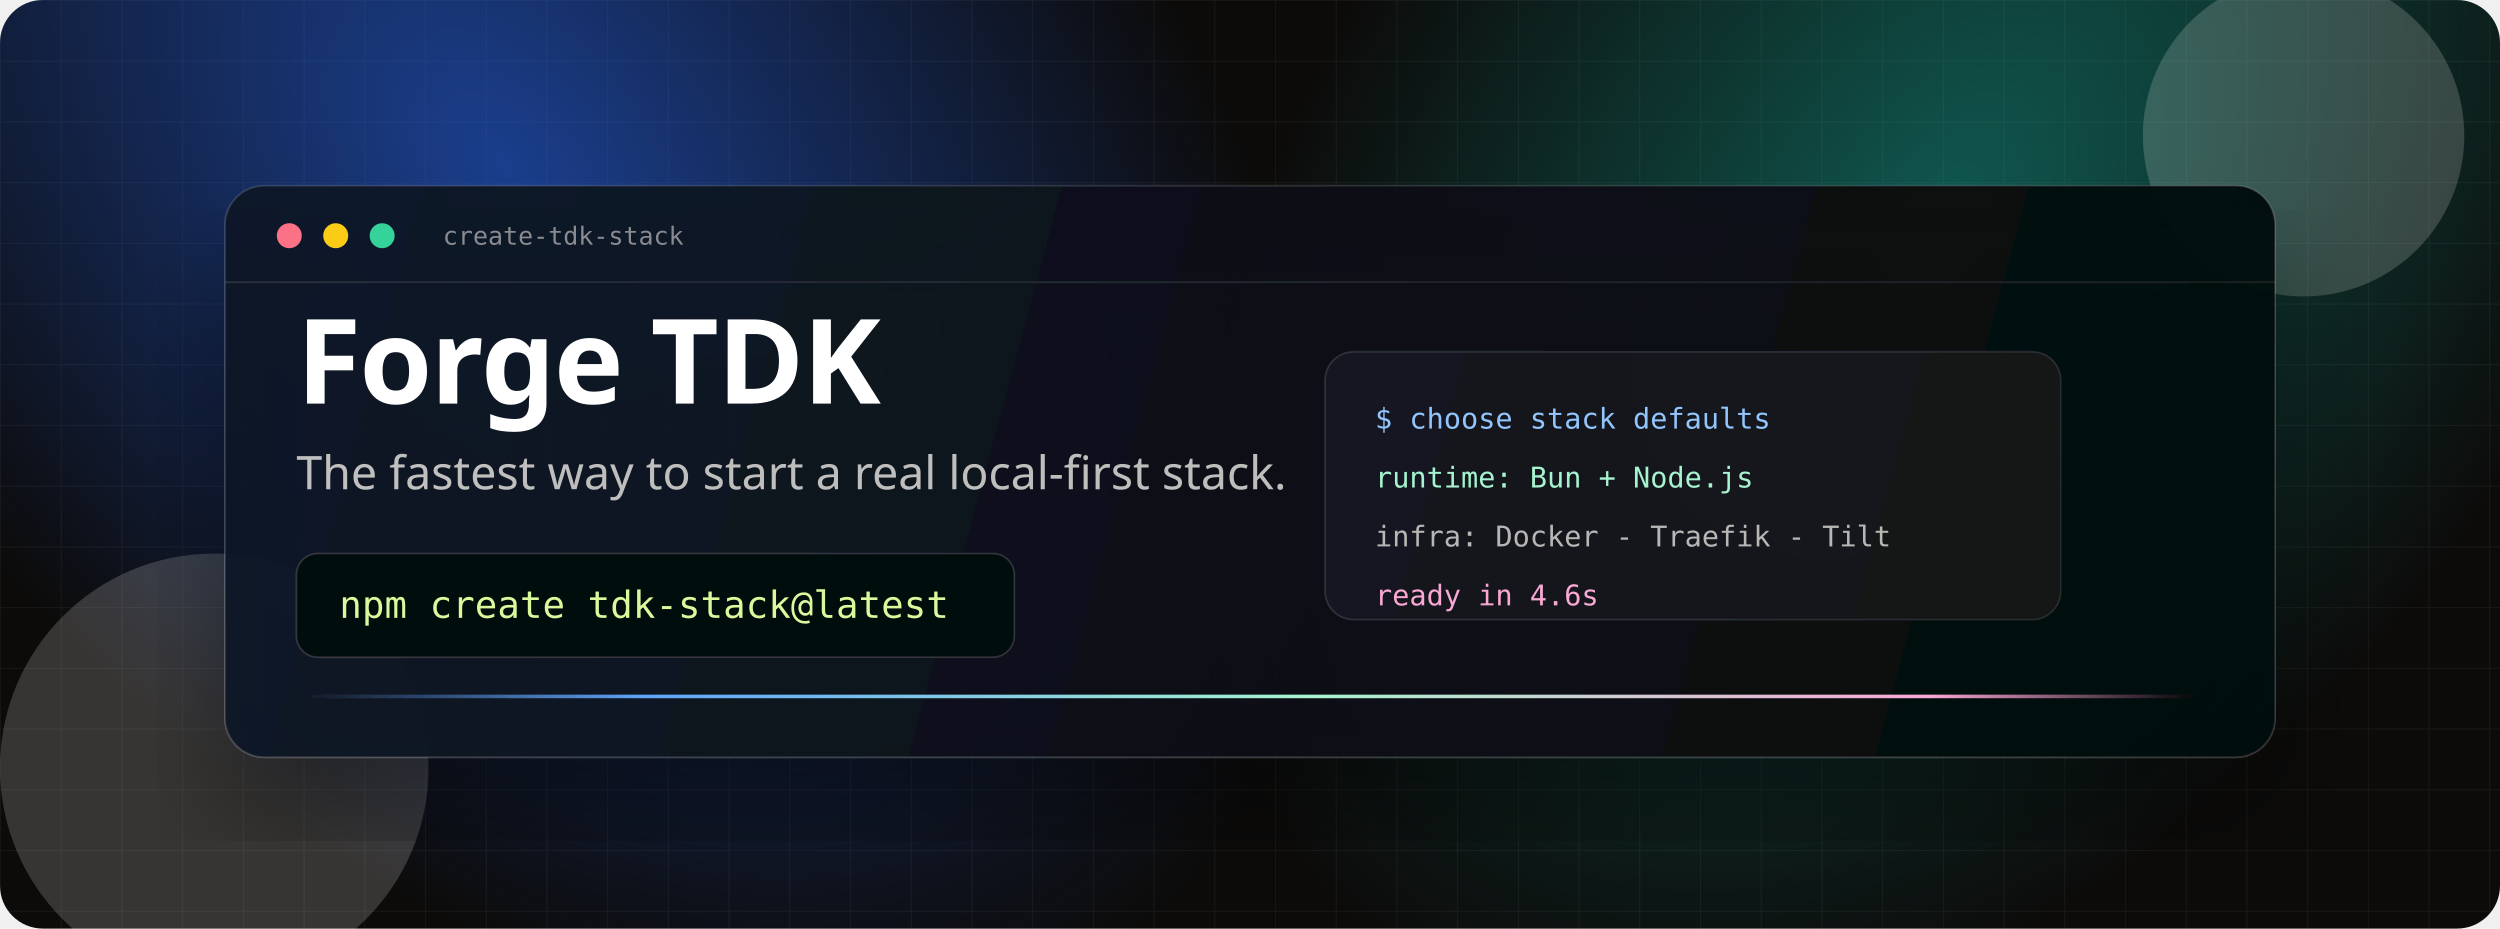
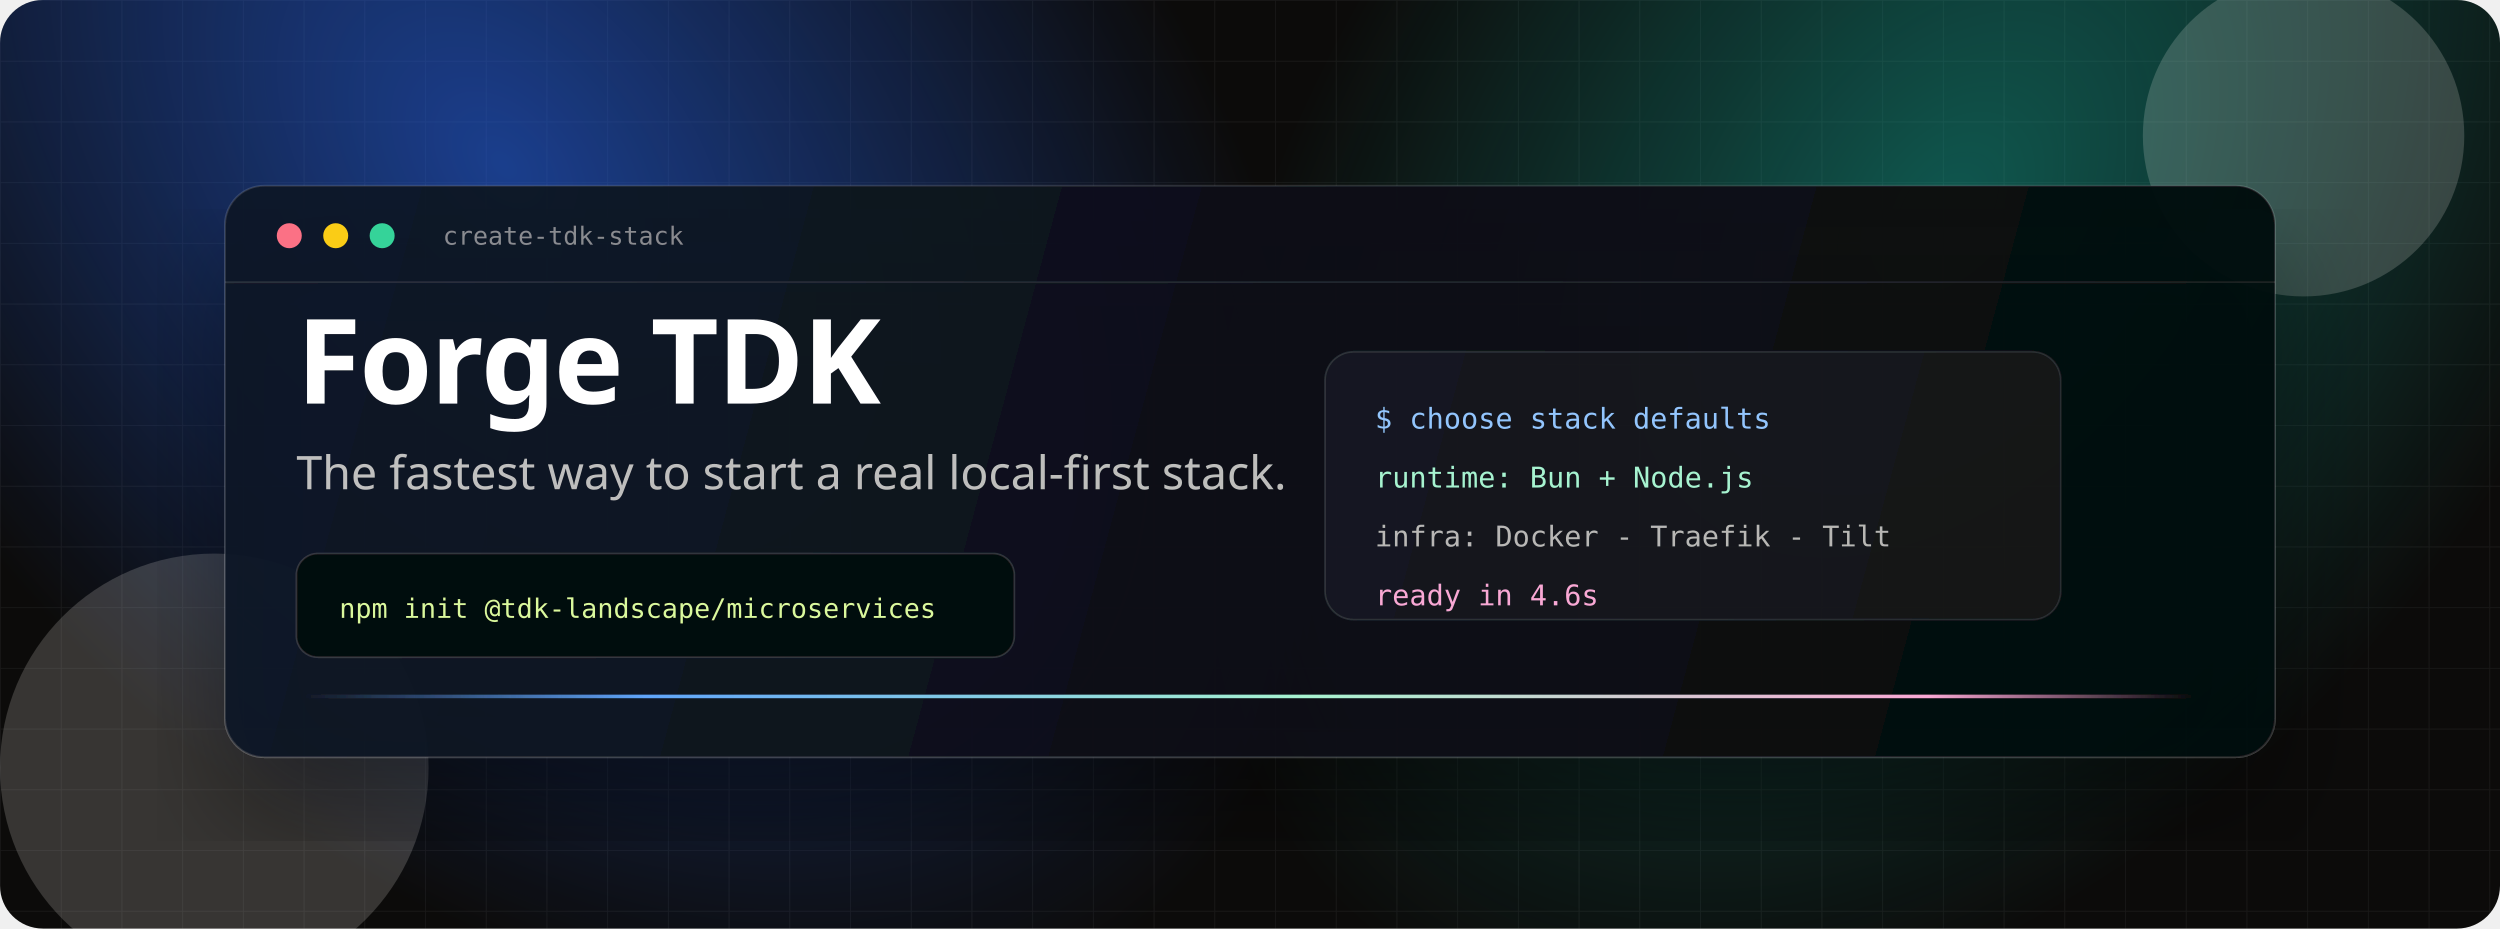
<svg xmlns="http://www.w3.org/2000/svg" viewBox="0 0 1400 520" fill="none">
  <defs>
    <radialGradient id="glowA" cx="0" cy="0" r="1" gradientUnits="userSpaceOnUse" gradientTransform="translate(280 92) rotate(48) scale(560 360)">
      <stop stop-color="#2563eb" stop-opacity=".58" />
      <stop offset="1" stop-color="#2563eb" stop-opacity="0" />
    </radialGradient>
    <radialGradient id="glowB" cx="0" cy="0" r="1" gradientUnits="userSpaceOnUse" gradientTransform="translate(1090 118) rotate(128) scale(520 340)">
      <stop stop-color="#14b8a6" stop-opacity=".44" />
      <stop offset="1" stop-color="#14b8a6" stop-opacity="0" />
    </radialGradient>
    <linearGradient id="panel" x1="134" y1="132" x2="1224" y2="426" gradientUnits="userSpaceOnUse">
      <stop stop-color="#111827" stop-opacity=".94" />
      <stop offset="1" stop-color="#05070a" stop-opacity=".96" />
    </linearGradient>
    <linearGradient id="line" x1="171" y1="360" x2="1228" y2="359" gradientUnits="userSpaceOnUse">
      <stop stop-color="#60a5fa" stop-opacity="0" />
      <stop offset=".18" stop-color="#60a5fa" />
      <stop offset=".53" stop-color="#a7f3d0" />
      <stop offset=".86" stop-color="#f9a8d4" />
      <stop offset="1" stop-color="#f9a8d4" stop-opacity="0" />
    </linearGradient>
    <filter id="softShadow" x="88" y="85" width="1234" height="386" filterUnits="userSpaceOnUse" color-interpolation-filters="sRGB">
      <feDropShadow dx="0" dy="32" stdDeviation="32" flood-color="#000000" flood-opacity=".42" />
    </filter>
    <pattern id="grid" width="34" height="34" patternUnits="userSpaceOnUse">
      <path d="M34 0H0V34" stroke="#ffffff" stroke-opacity=".055" />
    </pattern>
  </defs>
  <rect width="1400" height="520" rx="24" fill="#0c0b0a" />
  <rect width="1400" height="520" rx="24" fill="url(#grid)" />
  <rect width="1400" height="520" rx="24" fill="url(#glowA)" />
  <rect width="1400" height="520" rx="24" fill="url(#glowB)" />
  <g opacity=".18">
    <circle cx="120" cy="430" r="120" fill="#f7f4ee" />
    <circle cx="1290" cy="76" r="90" fill="#f7f4ee" />
  </g>
  <g filter="url(#softShadow)">
    <rect x="126" y="104" width="1148" height="320" rx="22" fill="url(#panel)" stroke="#ffffff" stroke-opacity=".14" />
    <path d="M126 158H1274" stroke="#ffffff" stroke-opacity=".1" />
    <circle cx="162" cy="132" r="7" fill="#fb7185" />
    <circle cx="188" cy="132" r="7" fill="#facc15" />
    <circle cx="214" cy="132" r="7" fill="#34d399" />
    <text x="248" y="137" fill="#f7f4ee" fill-opacity=".52" font-family="ui-monospace, SFMono-Regular, Menlo, Consolas, monospace" font-size="14">create-tdk-stack</text>
    <text x="166" y="226" fill="#ffffff" font-family="Geist, ui-sans-serif, system-ui, sans-serif" font-size="66" font-weight="800" letter-spacing="-1">
      Forge TDK
    </text>
    <text x="166" y="274" fill="#f7f4ee" fill-opacity=".76" font-family="Geist, ui-sans-serif, system-ui, sans-serif" font-size="26" font-weight="500">
      The fastest way to start a real local-first stack.
    </text>
    <rect x="166" y="310" width="402" height="58" rx="12" fill="#05070a" stroke="#ffffff" stroke-opacity=".16" />
-     <text x="190" y="346" fill="#d9f99d" font-family="ui-monospace, SFMono-Regular, Menlo, Consolas, monospace" font-size="21">npm create tdk-stack@latest</text>
+     <text x="190" y="346" fill="#d9f99d" font-family="ui-monospace, SFMono-Regular, Menlo, Consolas, monospace" font-size="15">npm init @tdk-landscape/microservices</text>
    <path d="M168 390H1232" stroke="url(#line)" stroke-width="2" />
    <g transform="translate(742 197)">
      <rect x="0" y="0" width="412" height="150" rx="16" fill="#ffffff" fill-opacity=".045" stroke="#ffffff" stroke-opacity=".12" />
      <text x="28" y="43" fill="#93c5fd" font-family="ui-monospace, SFMono-Regular, Menlo, Consolas, monospace" font-size="16">$ choose stack defaults</text>
      <text x="28" y="76" fill="#a7f3d0" font-family="ui-monospace, SFMono-Regular, Menlo, Consolas, monospace" font-size="16">runtime: Bun + Node.js</text>
      <text x="28" y="109" fill="#f7f4ee" fill-opacity=".72" font-family="ui-monospace, SFMono-Regular, Menlo, Consolas, monospace" font-size="16">infra: Docker - Traefik - Tilt</text>
      <text x="28" y="142" fill="#f9a8d4" font-family="ui-monospace, SFMono-Regular, Menlo, Consolas, monospace" font-size="16">ready in 4.6s</text>
    </g>
  </g>
</svg>
